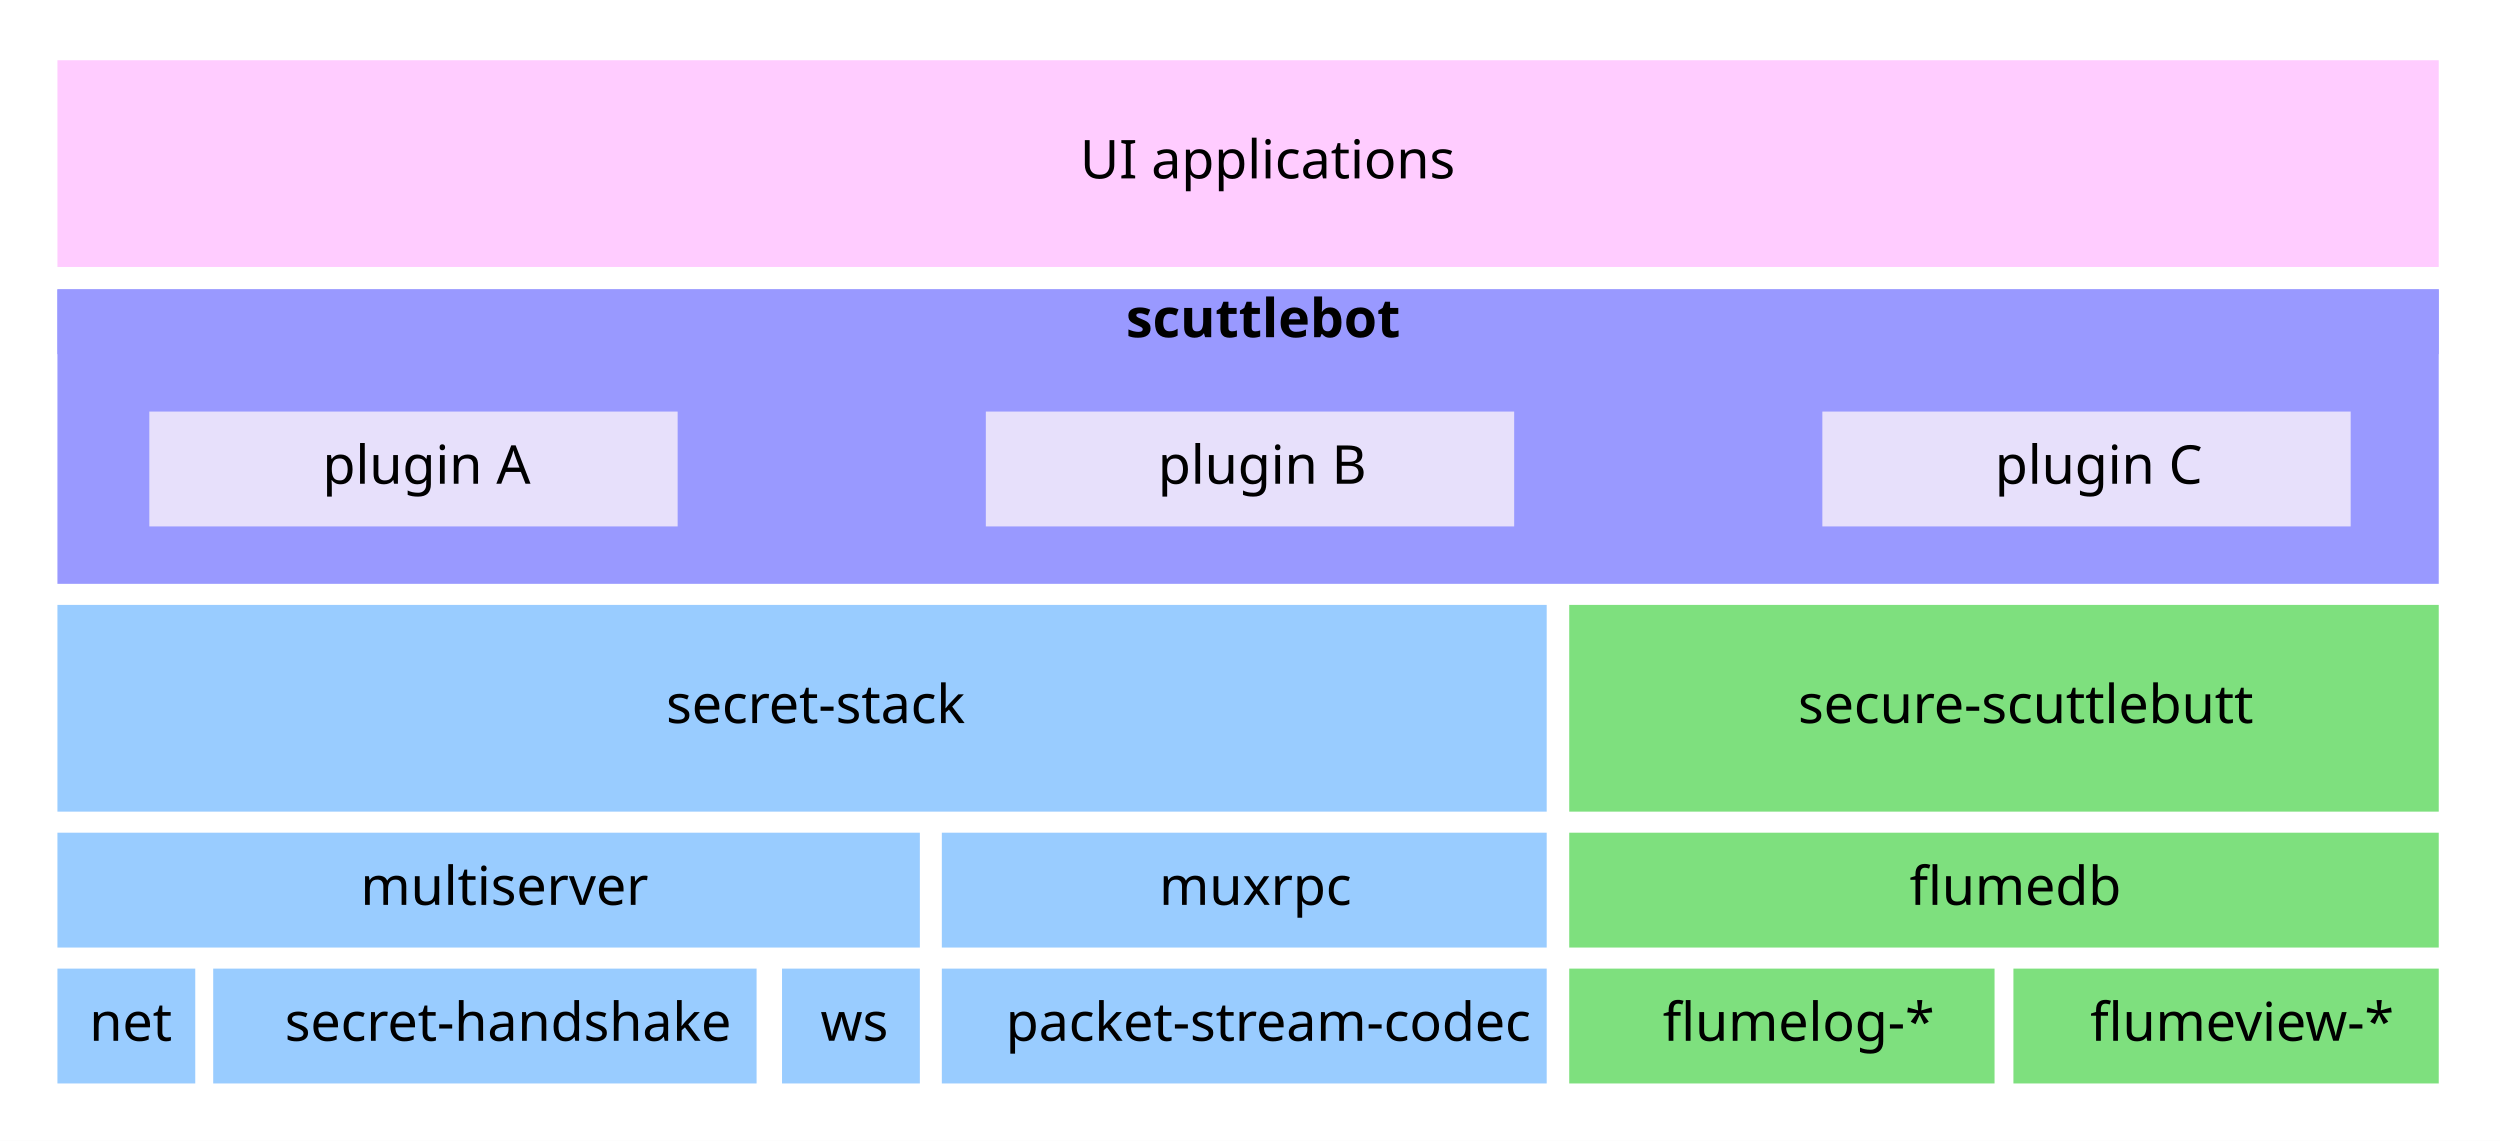
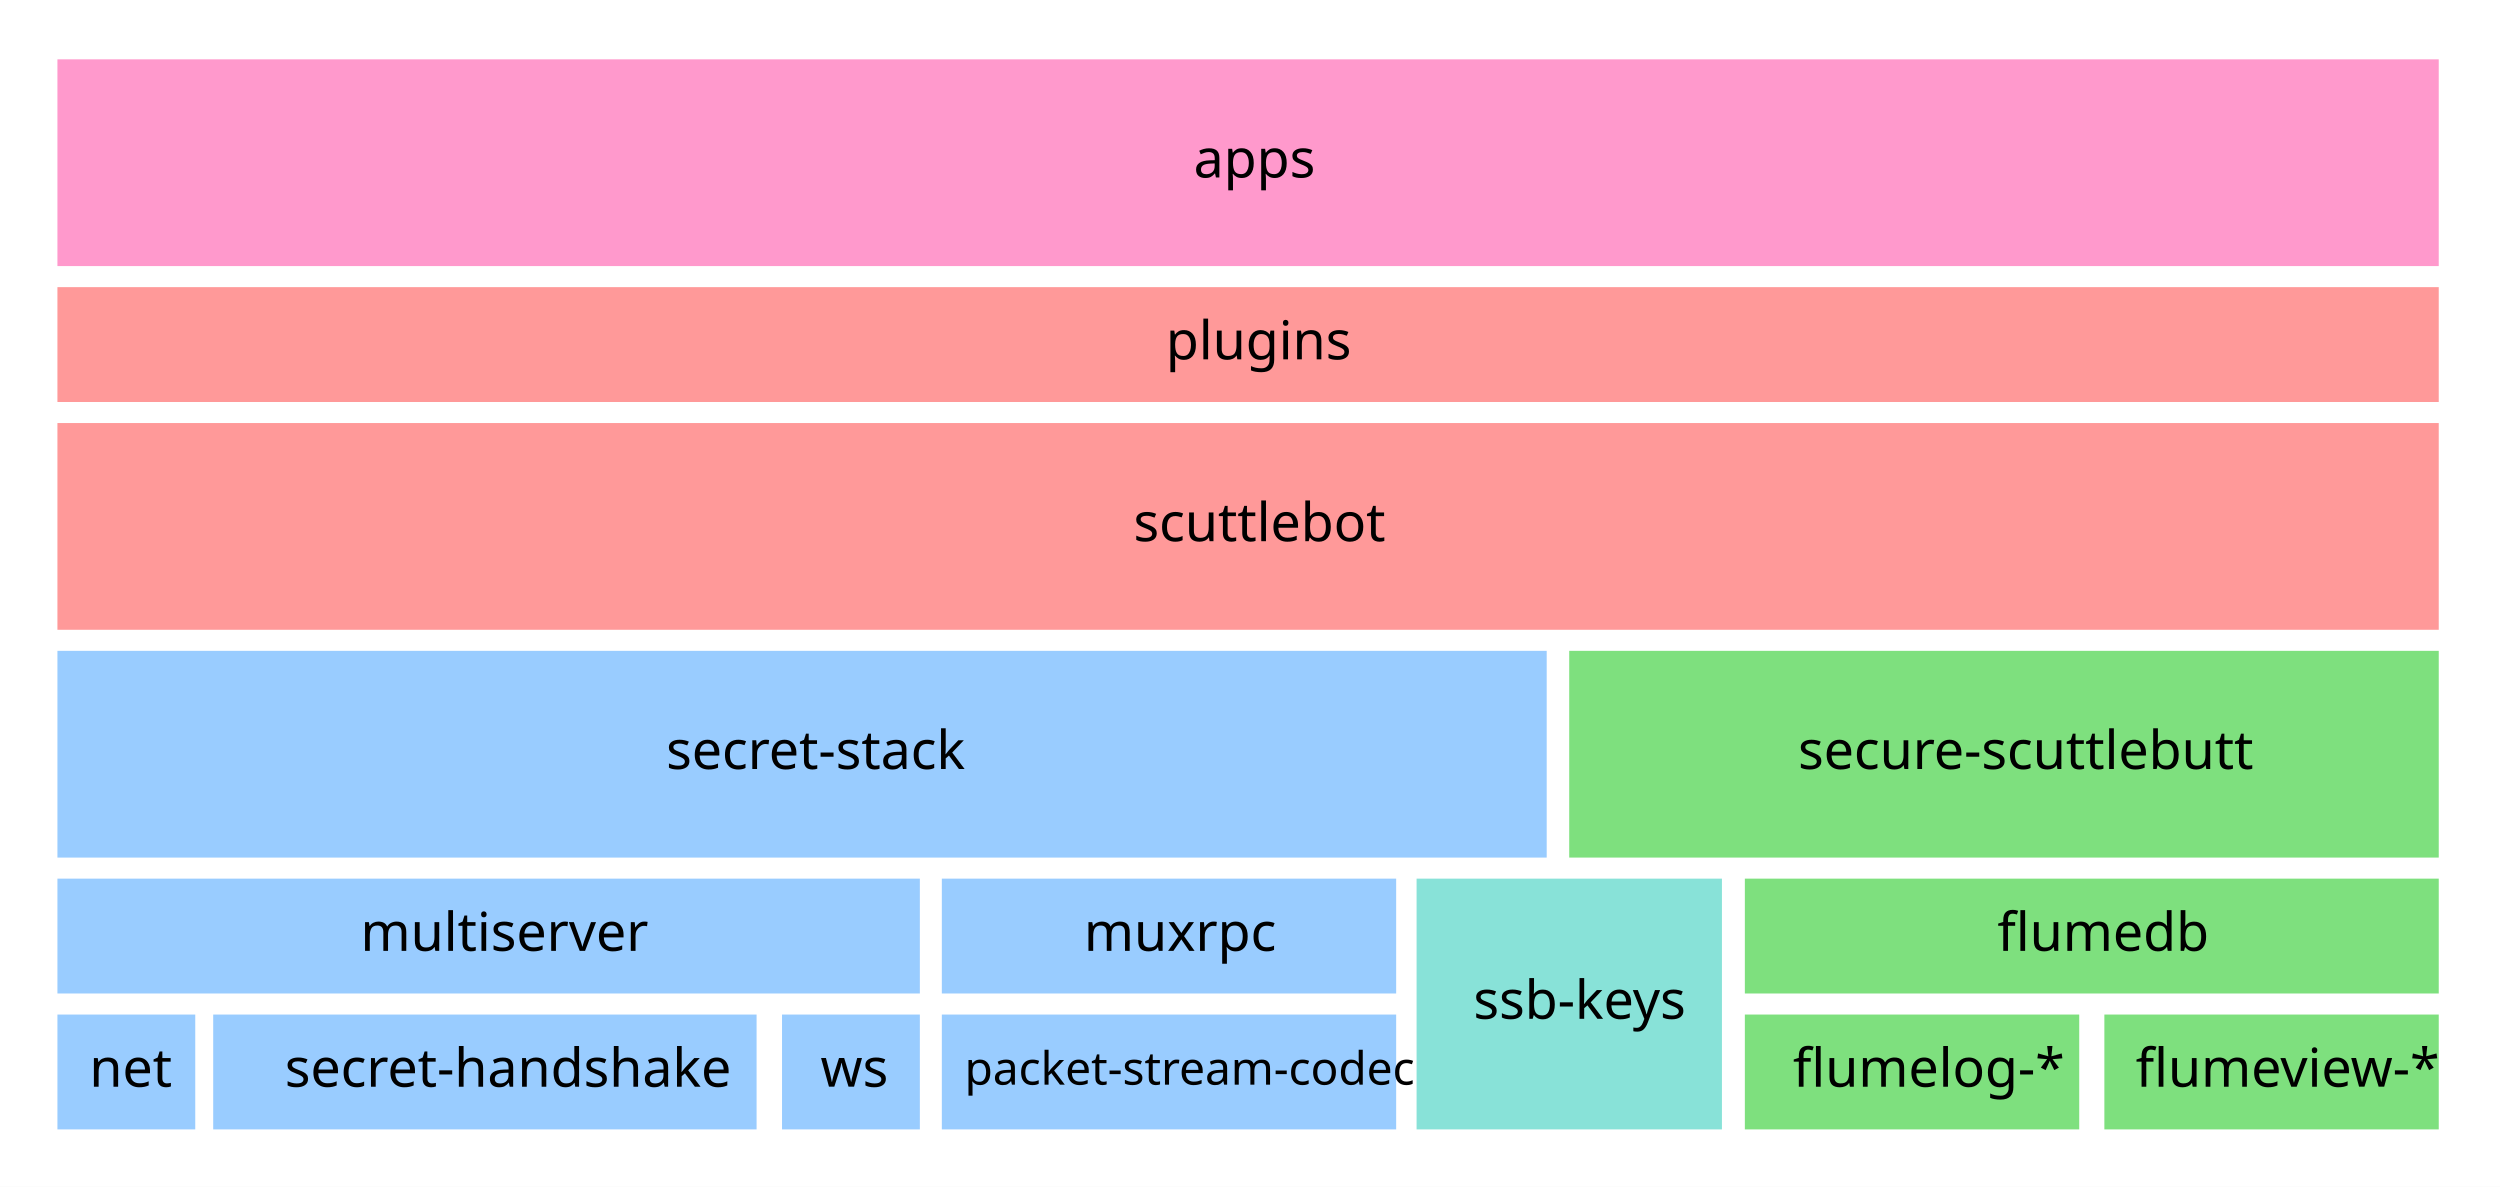
- <svg xmlns="http://www.w3.org/2000/svg" fill-opacity="1" color-rendering="auto" color-interpolation="auto" text-rendering="auto" stroke="black" stroke-linecap="square" width="653" stroke-miterlimit="10" shape-rendering="auto" stroke-opacity="1" fill="black" stroke-dasharray="none" font-weight="normal" stroke-width="1" height="298" font-family="'Dialog'" font-style="normal" stroke-linejoin="miter" font-size="12px" stroke-dashoffset="0" image-rendering="auto">
+ <svg xmlns="http://www.w3.org/2000/svg" fill-opacity="1" color-rendering="auto" color-interpolation="auto" text-rendering="auto" stroke="black" stroke-linecap="square" width="653" stroke-miterlimit="10" shape-rendering="auto" stroke-opacity="1" fill="black" stroke-dasharray="none" font-weight="normal" stroke-width="1" height="310" font-family="'Dialog'" font-style="normal" stroke-linejoin="miter" font-size="12px" stroke-dashoffset="0" image-rendering="auto">
  <defs id="genericDefs" />
  <g>
    <defs id="defs1">
      <clipPath clipPathUnits="userSpaceOnUse" id="clipPath1">
-         <path d="M0 0 L653 0 L653 298 L0 298 L0 0 Z" />
+         <path d="M0 0 L653 0 L653 310 L0 310 L0 0 Z" />
      </clipPath>
      <clipPath clipPathUnits="userSpaceOnUse" id="clipPath2">
-         <path d="M220 883 L873 883 L873 1181 L220 1181 L220 883 Z" />
+         <path d="M220 871 L873 871 L873 1181 L220 1181 L220 871 Z" />
      </clipPath>
    </defs>
-     <g fill="white" text-rendering="geometricPrecision" shape-rendering="geometricPrecision" transform="translate(-220,-883)" stroke="white">
-       <rect x="220" width="653" height="298" y="883" clip-path="url(#clipPath2)" stroke="none" />
+     <g fill="white" text-rendering="geometricPrecision" shape-rendering="geometricPrecision" transform="translate(-220,-871)" stroke="white">
+       <rect x="220" width="653" height="310" y="871" clip-path="url(#clipPath2)" stroke="none" />
    </g>
-     <g fill="rgb(153,204,255)" text-rendering="geometricPrecision" shape-rendering="geometricPrecision" transform="matrix(1,0,0,1,-220,-883)" stroke="rgb(153,204,255)">
+     <g fill="rgb(153,204,255)" text-rendering="geometricPrecision" shape-rendering="geometricPrecision" transform="matrix(1,0,0,1,-220,-871)" stroke="rgb(153,204,255)">
      <rect x="235" width="389" height="54" y="1041" clip-path="url(#clipPath2)" stroke="none" />
    </g>
-     <g font-size="14px" stroke-linecap="butt" transform="matrix(1,0,0,1,-220,-883)" text-rendering="geometricPrecision" font-family="'Source Sans Pro'" shape-rendering="geometricPrecision" stroke-miterlimit="1.45">
+     <g font-size="14px" stroke-linecap="butt" transform="matrix(1,0,0,1,-220,-871)" text-rendering="geometricPrecision" font-family="'Source Sans Pro'" shape-rendering="geometricPrecision" stroke-miterlimit="1.45">
      <text x="393.995" xml:space="preserve" y="1071.862" clip-path="url(#clipPath2)" stroke="none">secret-stack</text>
    </g>
-     <g fill="rgb(153,204,255)" text-rendering="geometricPrecision" shape-rendering="geometricPrecision" transform="matrix(1,0,0,1,-220,-883)" stroke="rgb(153,204,255)">
+     <g fill="rgb(153,204,255)" text-rendering="geometricPrecision" shape-rendering="geometricPrecision" transform="matrix(1,0,0,1,-220,-871)" stroke="rgb(153,204,255)">
      <rect x="235" width="225.265" height="30" y="1100.5" clip-path="url(#clipPath2)" stroke="none" />
    </g>
-     <g font-size="14px" stroke-linecap="butt" transform="matrix(1,0,0,1,-220,-883)" text-rendering="geometricPrecision" font-family="'Source Sans Pro'" shape-rendering="geometricPrecision" stroke-miterlimit="1.45">
+     <g font-size="14px" stroke-linecap="butt" transform="matrix(1,0,0,1,-220,-871)" text-rendering="geometricPrecision" font-family="'Source Sans Pro'" shape-rendering="geometricPrecision" stroke-miterlimit="1.45">
      <text x="314.163" xml:space="preserve" y="1119.362" clip-path="url(#clipPath2)" stroke="none">multiserver</text>
    </g>
-     <g fill="rgb(153,204,255)" text-rendering="geometricPrecision" shape-rendering="geometricPrecision" transform="matrix(1,0,0,1,-220,-883)" stroke="rgb(153,204,255)">
-       <rect x="466.007" width="157.993" height="30" y="1100.5" clip-path="url(#clipPath2)" stroke="none" />
+     <g fill="rgb(153,204,255)" text-rendering="geometricPrecision" shape-rendering="geometricPrecision" transform="matrix(1,0,0,1,-220,-871)" stroke="rgb(153,204,255)">
+       <rect x="466.007" width="118.671" height="30" y="1100.5" clip-path="url(#clipPath2)" stroke="none" />
    </g>
-     <g font-size="14px" stroke-linecap="butt" transform="matrix(1,0,0,1,-220,-883)" text-rendering="geometricPrecision" font-family="'Source Sans Pro'" shape-rendering="geometricPrecision" stroke-miterlimit="1.45">
-       <text x="522.777" xml:space="preserve" y="1119.362" clip-path="url(#clipPath2)" stroke="none">muxrpc</text>
+     <g font-size="14px" stroke-linecap="butt" transform="matrix(1,0,0,1,-220,-871)" text-rendering="geometricPrecision" font-family="'Source Sans Pro'" shape-rendering="geometricPrecision" stroke-miterlimit="1.45">
+       <text x="503.116" xml:space="preserve" y="1119.362" clip-path="url(#clipPath2)" stroke="none">muxrpc</text>
    </g>
-     <g fill="rgb(153,204,255)" text-rendering="geometricPrecision" shape-rendering="geometricPrecision" transform="matrix(1,0,0,1,-220,-883)" stroke="rgb(153,204,255)">
+     <g fill="rgb(153,204,255)" text-rendering="geometricPrecision" shape-rendering="geometricPrecision" transform="matrix(1,0,0,1,-220,-871)" stroke="rgb(153,204,255)">
      <rect x="235" width="36" height="30" y="1136" clip-path="url(#clipPath2)" stroke="none" />
    </g>
-     <g font-size="14px" stroke-linecap="butt" transform="matrix(1,0,0,1,-220,-883)" text-rendering="geometricPrecision" font-family="'Source Sans Pro'" shape-rendering="geometricPrecision" stroke-miterlimit="1.45">
+     <g font-size="14px" stroke-linecap="butt" transform="matrix(1,0,0,1,-220,-871)" text-rendering="geometricPrecision" font-family="'Source Sans Pro'" shape-rendering="geometricPrecision" stroke-miterlimit="1.45">
      <text x="243.338" xml:space="preserve" y="1154.862" clip-path="url(#clipPath2)" stroke="none">net</text>
    </g>
-     <g fill="rgb(153,204,255)" text-rendering="geometricPrecision" shape-rendering="geometricPrecision" transform="matrix(1,0,0,1,-220,-883)" stroke="rgb(153,204,255)">
+     <g fill="rgb(153,204,255)" text-rendering="geometricPrecision" shape-rendering="geometricPrecision" transform="matrix(1,0,0,1,-220,-871)" stroke="rgb(153,204,255)">
      <rect x="275.689" width="141.932" height="30" y="1136" clip-path="url(#clipPath2)" stroke="none" />
    </g>
-     <g font-size="14px" stroke-linecap="butt" transform="matrix(1,0,0,1,-220,-883)" text-rendering="geometricPrecision" font-family="'Source Sans Pro'" shape-rendering="geometricPrecision" stroke-miterlimit="1.45">
+     <g font-size="14px" stroke-linecap="butt" transform="matrix(1,0,0,1,-220,-871)" text-rendering="geometricPrecision" font-family="'Source Sans Pro'" shape-rendering="geometricPrecision" stroke-miterlimit="1.45">
      <text x="294.387" xml:space="preserve" y="1154.862" clip-path="url(#clipPath2)" stroke="none">secret-handshake</text>
    </g>
-     <g fill="rgb(153,204,255)" text-rendering="geometricPrecision" shape-rendering="geometricPrecision" transform="matrix(1,0,0,1,-220,-883)" stroke="rgb(153,204,255)">
+     <g fill="rgb(153,204,255)" text-rendering="geometricPrecision" shape-rendering="geometricPrecision" transform="matrix(1,0,0,1,-220,-871)" stroke="rgb(153,204,255)">
      <rect x="424.265" width="36" height="30" y="1136" clip-path="url(#clipPath2)" stroke="none" />
    </g>
-     <g font-size="14px" stroke-linecap="butt" transform="matrix(1,0,0,1,-220,-883)" text-rendering="geometricPrecision" font-family="'Source Sans Pro'" shape-rendering="geometricPrecision" stroke-miterlimit="1.45">
+     <g font-size="14px" stroke-linecap="butt" transform="matrix(1,0,0,1,-220,-871)" text-rendering="geometricPrecision" font-family="'Source Sans Pro'" shape-rendering="geometricPrecision" stroke-miterlimit="1.45">
      <text x="434.31" xml:space="preserve" y="1154.862" clip-path="url(#clipPath2)" stroke="none">ws</text>
    </g>
-     <g fill="rgb(153,204,255)" text-rendering="geometricPrecision" shape-rendering="geometricPrecision" transform="matrix(1,0,0,1,-220,-883)" stroke="rgb(153,204,255)">
-       <rect x="466.007" width="157.993" height="30" y="1136" clip-path="url(#clipPath2)" stroke="none" />
+     <g fill="rgb(153,204,255)" text-rendering="geometricPrecision" shape-rendering="geometricPrecision" transform="matrix(1,0,0,1,-220,-871)" stroke="rgb(153,204,255)">
+       <rect x="466.007" width="118.671" height="30" y="1136" clip-path="url(#clipPath2)" stroke="none" />
    </g>
-     <g font-size="14px" stroke-linecap="butt" transform="matrix(1,0,0,1,-220,-883)" text-rendering="geometricPrecision" font-family="'Source Sans Pro'" shape-rendering="geometricPrecision" stroke-miterlimit="1.45">
-       <text x="482.71" xml:space="preserve" y="1154.862" clip-path="url(#clipPath2)" stroke="none">packet-stream-codec</text>
+     <g text-rendering="geometricPrecision" stroke-miterlimit="1.45" shape-rendering="geometricPrecision" font-family="'Source Sans Pro'" transform="matrix(1,0,0,1,-220,-871)" stroke-linecap="butt">
+       <text x="471.948" xml:space="preserve" y="1154.31" clip-path="url(#clipPath2)" stroke="none">packet-stream-codec</text>
    </g>
-     <g fill="rgb(126,224,126)" text-rendering="geometricPrecision" shape-rendering="geometricPrecision" transform="matrix(1,0,0,1,-220,-883)" stroke="rgb(126,224,126)">
+     <g fill="rgb(126,224,126)" text-rendering="geometricPrecision" shape-rendering="geometricPrecision" transform="matrix(1,0,0,1,-220,-871)" stroke="rgb(126,224,126)">
      <rect x="629.88" width="227.12" height="54" y="1041" clip-path="url(#clipPath2)" stroke="none" />
    </g>
-     <g font-size="14px" stroke-linecap="butt" transform="matrix(1,0,0,1,-220,-883)" text-rendering="geometricPrecision" font-family="'Source Sans Pro'" shape-rendering="geometricPrecision" stroke-miterlimit="1.45">
+     <g font-size="14px" stroke-linecap="butt" transform="matrix(1,0,0,1,-220,-871)" text-rendering="geometricPrecision" font-family="'Source Sans Pro'" shape-rendering="geometricPrecision" stroke-miterlimit="1.45">
      <text x="689.654" xml:space="preserve" y="1071.862" clip-path="url(#clipPath2)" stroke="none">secure-scuttlebutt</text>
    </g>
-     <g fill="rgb(153,153,255)" text-rendering="geometricPrecision" shape-rendering="geometricPrecision" transform="matrix(1,0,0,1,-220,-883)" stroke="rgb(153,153,255)">
-       <rect x="235" width="622" height="76.929" y="958.571" clip-path="url(#clipPath2)" stroke="none" />
-       <rect x="235" width="622" height="16.929" y="958.571" clip-path="url(#clipPath2)" stroke="none" />
+     <g fill="rgb(126,224,126)" text-rendering="geometricPrecision" shape-rendering="geometricPrecision" transform="matrix(1,0,0,1,-220,-871)" stroke="rgb(126,224,126)">
+       <rect x="675.755" width="181.245" height="30" y="1100.5" clip-path="url(#clipPath2)" stroke="none" />
    </g>
-     <g font-size="14px" stroke-linecap="butt" transform="matrix(1,0,0,1,-220,-883)" text-rendering="geometricPrecision" font-family="'Source Sans Pro'" shape-rendering="geometricPrecision" font-weight="bold" stroke-miterlimit="1.45">
-       <text x="514.105" xml:space="preserve" y="971.079" clip-path="url(#clipPath2)" stroke="none">scuttlebot</text>
+     <g font-size="14px" stroke-linecap="butt" transform="matrix(1,0,0,1,-220,-871)" text-rendering="geometricPrecision" font-family="'Source Sans Pro'" shape-rendering="geometricPrecision" stroke-miterlimit="1.45">
+       <text x="741.723" xml:space="preserve" y="1119.362" clip-path="url(#clipPath2)" stroke="none">flumedb</text>
    </g>
-     <g fill="rgb(231,224,251)" text-rendering="geometricPrecision" shape-rendering="geometricPrecision" transform="matrix(1,0,0,1,-220,-883)" stroke="rgb(231,224,251)">
-       <rect x="259" width="138" height="30" y="990.5" clip-path="url(#clipPath2)" stroke="none" />
+     <g fill="rgb(126,224,126)" text-rendering="geometricPrecision" shape-rendering="geometricPrecision" transform="matrix(1,0,0,1,-220,-871)" stroke="rgb(126,224,126)">
+       <rect x="675.755" width="87.339" height="30" y="1136" clip-path="url(#clipPath2)" stroke="none" />
    </g>
-     <g font-size="14px" stroke-linecap="butt" transform="matrix(1,0,0,1,-220,-883)" text-rendering="geometricPrecision" font-family="'Source Sans Pro'" shape-rendering="geometricPrecision" stroke-miterlimit="1.45">
-       <text x="304.248" xml:space="preserve" y="1009.362" clip-path="url(#clipPath2)" stroke="none">plugin A</text>
+     <g font-size="14px" stroke-linecap="butt" transform="matrix(1,0,0,1,-220,-871)" text-rendering="geometricPrecision" font-family="'Source Sans Pro'" shape-rendering="geometricPrecision" stroke-miterlimit="1.45">
+       <text x="688.32" xml:space="preserve" y="1154.862" clip-path="url(#clipPath2)" stroke="none">flumelog-*</text>
    </g>
-     <g fill="rgb(231,224,251)" text-rendering="geometricPrecision" shape-rendering="geometricPrecision" transform="matrix(1,0,0,1,-220,-883)" stroke="rgb(231,224,251)">
-       <rect x="477.5" width="138" height="30" y="990.5" clip-path="url(#clipPath2)" stroke="none" />
+     <g fill="rgb(126,224,126)" text-rendering="geometricPrecision" shape-rendering="geometricPrecision" transform="matrix(1,0,0,1,-220,-871)" stroke="rgb(126,224,126)">
+       <rect x="769.661" width="87.339" height="30" y="1136" clip-path="url(#clipPath2)" stroke="none" />
    </g>
-     <g font-size="14px" stroke-linecap="butt" transform="matrix(1,0,0,1,-220,-883)" text-rendering="geometricPrecision" font-family="'Source Sans Pro'" shape-rendering="geometricPrecision" stroke-miterlimit="1.45">
-       <text x="522.44" xml:space="preserve" y="1009.362" clip-path="url(#clipPath2)" stroke="none">plugin B</text>
+     <g font-size="14px" stroke-linecap="butt" transform="matrix(1,0,0,1,-220,-871)" text-rendering="geometricPrecision" font-family="'Source Sans Pro'" shape-rendering="geometricPrecision" stroke-miterlimit="1.45">
+       <text x="777.846" xml:space="preserve" y="1154.862" clip-path="url(#clipPath2)" stroke="none">flumeview-*</text>
    </g>
-     <g fill="rgb(231,224,251)" text-rendering="geometricPrecision" shape-rendering="geometricPrecision" transform="matrix(1,0,0,1,-220,-883)" stroke="rgb(231,224,251)">
-       <rect x="696" width="138" height="30" y="990.5" clip-path="url(#clipPath2)" stroke="none" />
+     <g fill="rgb(255,153,204)" text-rendering="geometricPrecision" shape-rendering="geometricPrecision" transform="matrix(1,0,0,1,-220,-871)" stroke="rgb(255,153,204)">
+       <rect x="235" width="622" height="54" y="886.5" clip-path="url(#clipPath2)" stroke="none" />
    </g>
-     <g font-size="14px" stroke-linecap="butt" transform="matrix(1,0,0,1,-220,-883)" text-rendering="geometricPrecision" font-family="'Source Sans Pro'" shape-rendering="geometricPrecision" stroke-miterlimit="1.45">
-       <text x="741.059" xml:space="preserve" y="1009.362" clip-path="url(#clipPath2)" stroke="none">plugin C</text>
+     <g font-size="14px" stroke-linecap="butt" transform="matrix(1,0,0,1,-220,-871)" text-rendering="geometricPrecision" font-family="'Source Sans Pro'" shape-rendering="geometricPrecision" stroke-miterlimit="1.45">
+       <text x="531.777" xml:space="preserve" y="917.362" clip-path="url(#clipPath2)" stroke="none">apps</text>
    </g>
-     <g fill="rgb(126,224,126)" text-rendering="geometricPrecision" shape-rendering="geometricPrecision" transform="matrix(1,0,0,1,-220,-883)" stroke="rgb(126,224,126)">
-       <rect x="629.88" width="227.12" height="30" y="1100.5" clip-path="url(#clipPath2)" stroke="none" />
+     <g fill="rgb(136,226,216)" text-rendering="geometricPrecision" shape-rendering="geometricPrecision" transform="matrix(1,0,0,1,-220,-871)" stroke="rgb(136,226,216)">
+       <rect x="590.011" width="79.759" height="65.5" y="1100.5" clip-path="url(#clipPath2)" stroke="none" />
    </g>
-     <g font-size="14px" stroke-linecap="butt" transform="matrix(1,0,0,1,-220,-883)" text-rendering="geometricPrecision" font-family="'Source Sans Pro'" shape-rendering="geometricPrecision" stroke-miterlimit="1.45">
-       <text x="718.785" xml:space="preserve" y="1119.362" clip-path="url(#clipPath2)" stroke="none">flumedb</text>
+     <g font-size="14px" stroke-linecap="butt" transform="matrix(1,0,0,1,-220,-871)" text-rendering="geometricPrecision" font-family="'Source Sans Pro'" shape-rendering="geometricPrecision" stroke-miterlimit="1.45">
+       <text x="604.852" xml:space="preserve" y="1137.112" clip-path="url(#clipPath2)" stroke="none">ssb-keys</text>
    </g>
-     <g fill="rgb(126,224,126)" text-rendering="geometricPrecision" shape-rendering="geometricPrecision" transform="matrix(1,0,0,1,-220,-883)" stroke="rgb(126,224,126)">
-       <rect x="629.88" width="111.096" height="30" y="1136" clip-path="url(#clipPath2)" stroke="none" />
+     <g fill="rgb(255,153,153)" text-rendering="geometricPrecision" shape-rendering="geometricPrecision" transform="matrix(1,0,0,1,-220,-871)" stroke="rgb(255,153,153)">
+       <rect x="235" width="622" height="54" y="981.5" clip-path="url(#clipPath2)" stroke="none" />
    </g>
-     <g font-size="14px" stroke-linecap="butt" transform="matrix(1,0,0,1,-220,-883)" text-rendering="geometricPrecision" font-family="'Source Sans Pro'" shape-rendering="geometricPrecision" stroke-miterlimit="1.45">
-       <text x="654.323" xml:space="preserve" y="1154.862" clip-path="url(#clipPath2)" stroke="none">flumelog-*</text>
+     <g font-size="14px" stroke-linecap="butt" transform="matrix(1,0,0,1,-220,-871)" text-rendering="geometricPrecision" font-family="'Source Sans Pro'" shape-rendering="geometricPrecision" stroke-miterlimit="1.45">
+       <text x="516.063" xml:space="preserve" y="1012.362" clip-path="url(#clipPath2)" stroke="none">scuttlebot</text>
    </g>
-     <g fill="rgb(126,224,126)" text-rendering="geometricPrecision" shape-rendering="geometricPrecision" transform="matrix(1,0,0,1,-220,-883)" stroke="rgb(126,224,126)">
-       <rect x="745.904" width="111.096" height="30" y="1136" clip-path="url(#clipPath2)" stroke="none" />
+     <g fill="rgb(255,153,153)" text-rendering="geometricPrecision" shape-rendering="geometricPrecision" transform="matrix(1,0,0,1,-220,-871)" stroke="rgb(255,153,153)">
+       <rect x="235" width="622" height="30" y="946" clip-path="url(#clipPath2)" stroke="none" />
    </g>
-     <g font-size="14px" stroke-linecap="butt" transform="matrix(1,0,0,1,-220,-883)" text-rendering="geometricPrecision" font-family="'Source Sans Pro'" shape-rendering="geometricPrecision" stroke-miterlimit="1.45">
-       <text x="765.967" xml:space="preserve" y="1154.862" clip-path="url(#clipPath2)" stroke="none">flumeview-*</text>
-     </g>
-     <g fill="rgb(255,204,255)" text-rendering="geometricPrecision" shape-rendering="geometricPrecision" transform="matrix(1,0,0,1,-220,-883)" stroke="rgb(255,204,255)">
-       <rect x="235" width="622" height="54" y="898.735" clip-path="url(#clipPath2)" stroke="none" />
-     </g>
-     <g font-size="14px" stroke-linecap="butt" transform="matrix(1,0,0,1,-220,-883)" text-rendering="geometricPrecision" font-family="'Source Sans Pro'" shape-rendering="geometricPrecision" stroke-miterlimit="1.45">
-       <text x="502.099" xml:space="preserve" y="929.597" clip-path="url(#clipPath2)" stroke="none">UI applications</text>
+     <g font-size="14px" stroke-linecap="butt" transform="matrix(1,0,0,1,-220,-871)" text-rendering="geometricPrecision" font-family="'Source Sans Pro'" shape-rendering="geometricPrecision" stroke-miterlimit="1.45">
+       <text x="524.522" xml:space="preserve" y="964.862" clip-path="url(#clipPath2)" stroke="none">plugins</text>
    </g>
  </g>
</svg>
